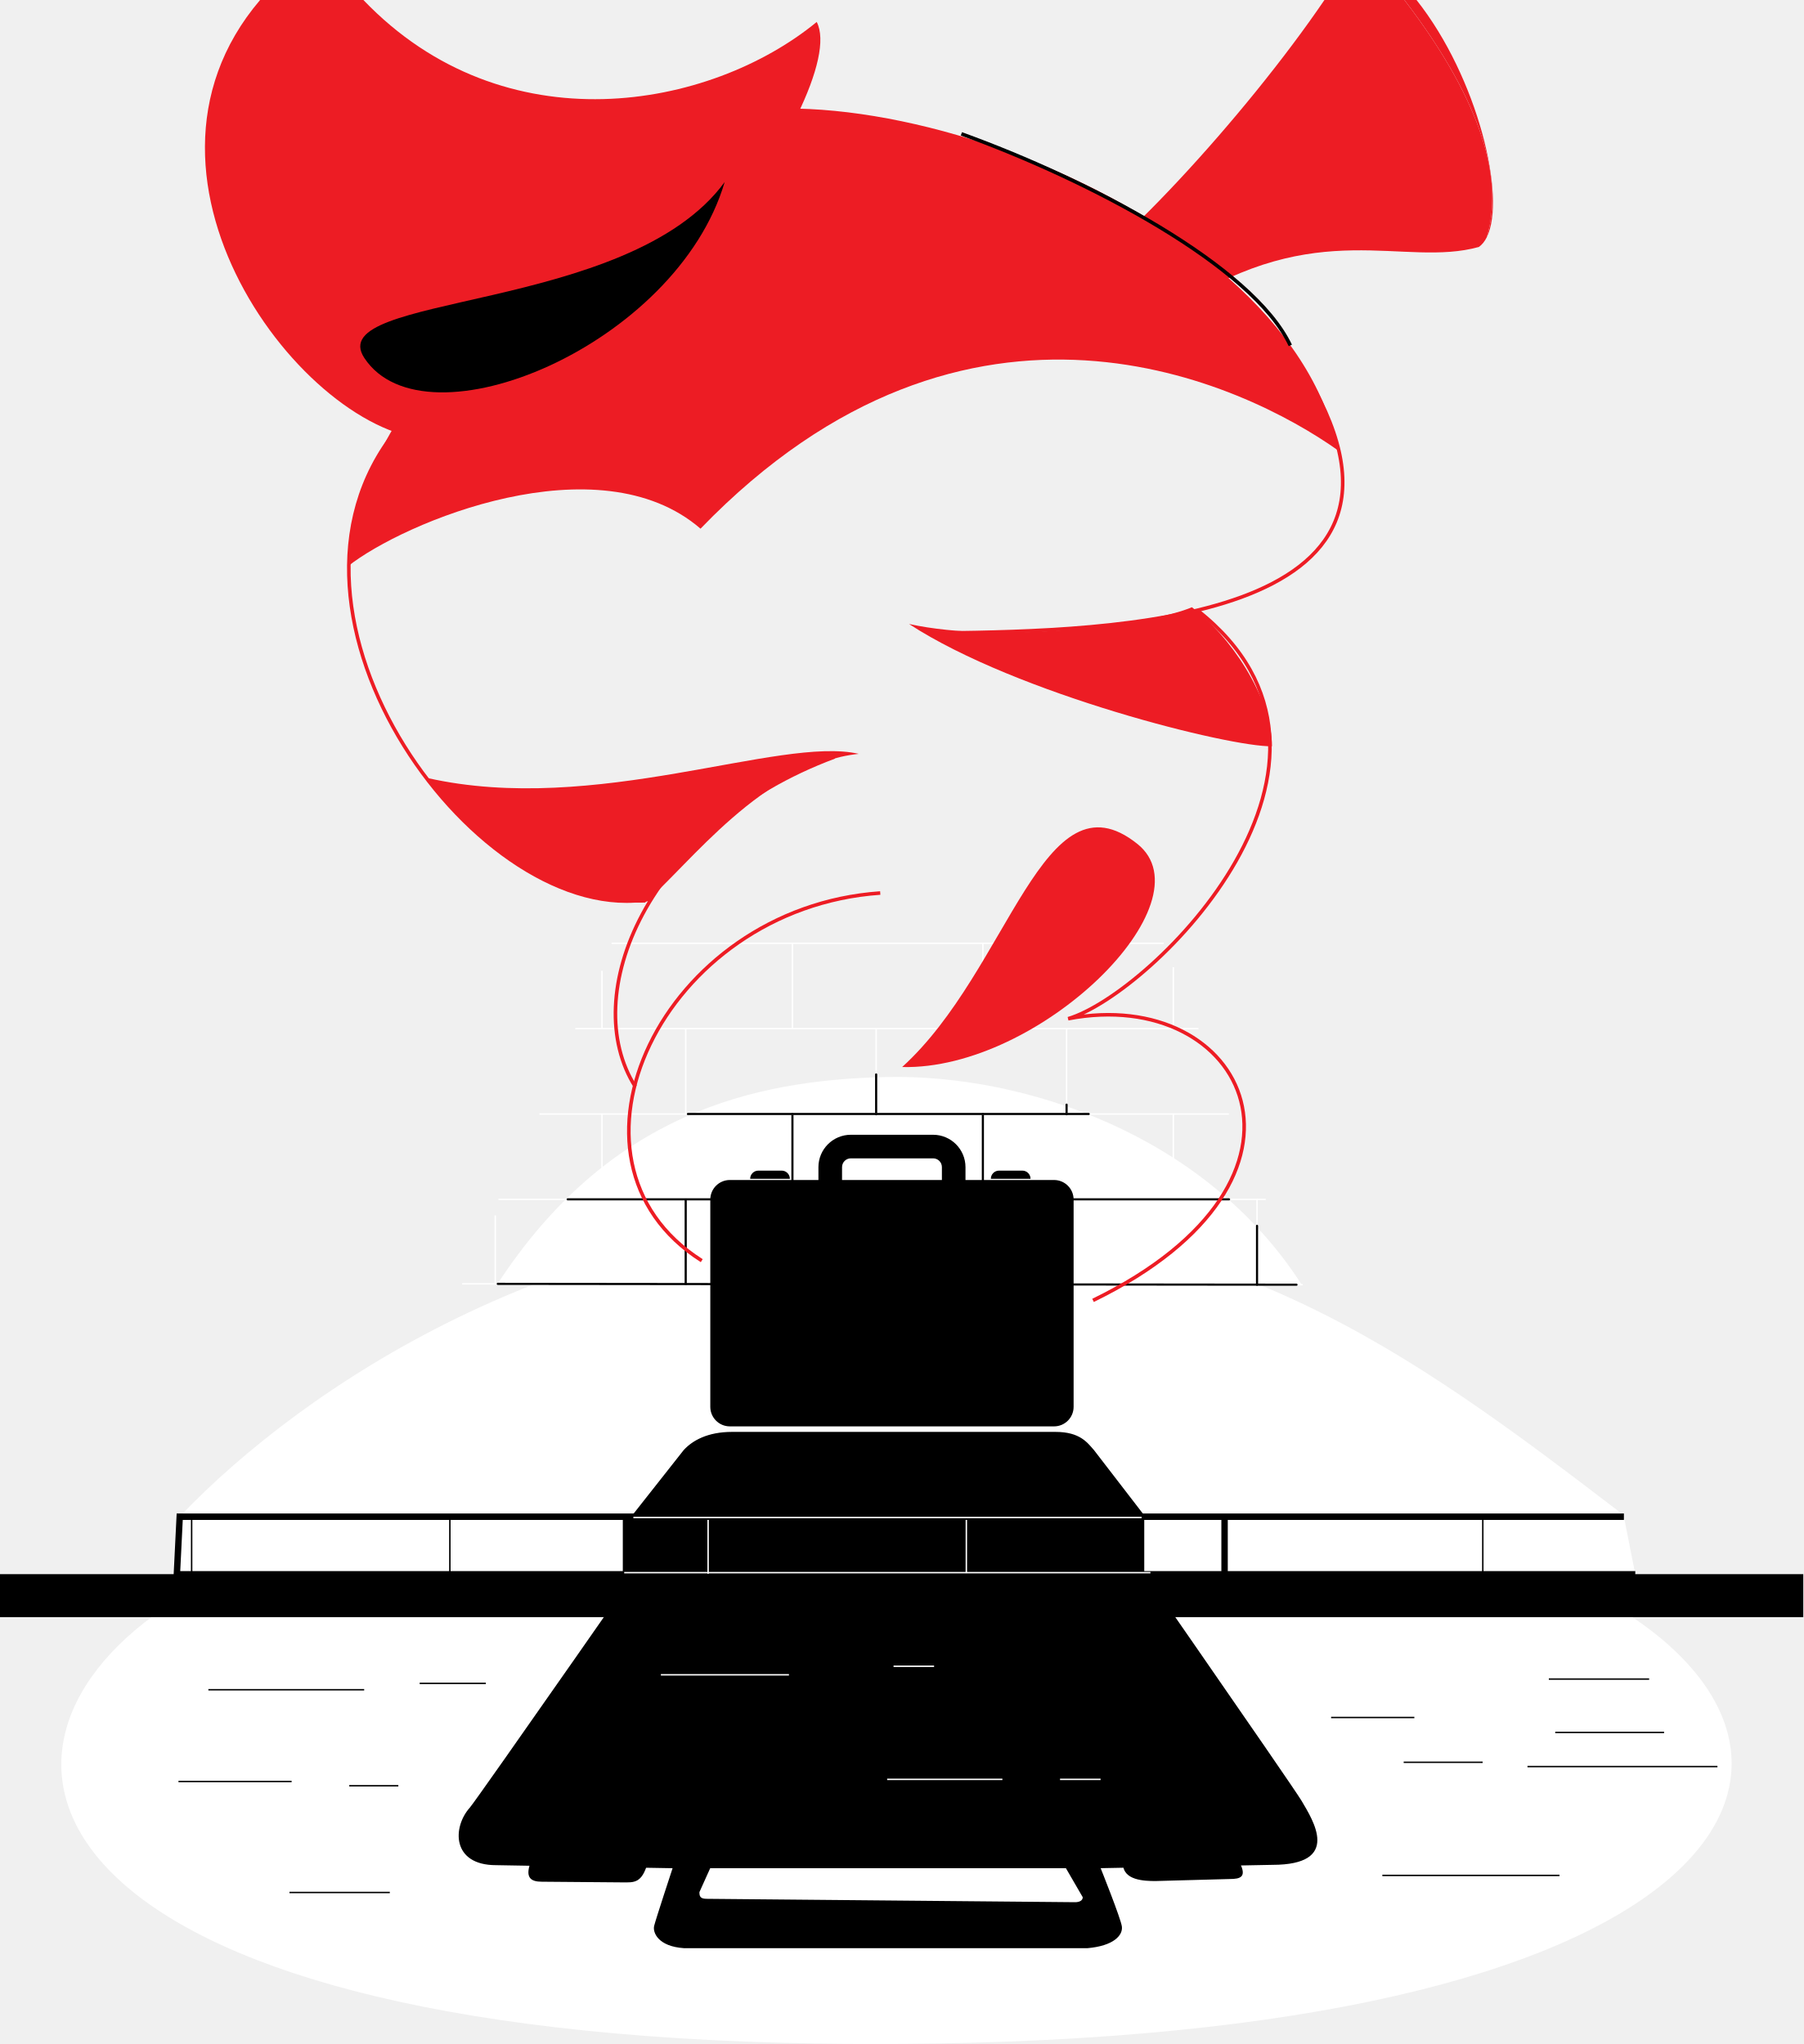
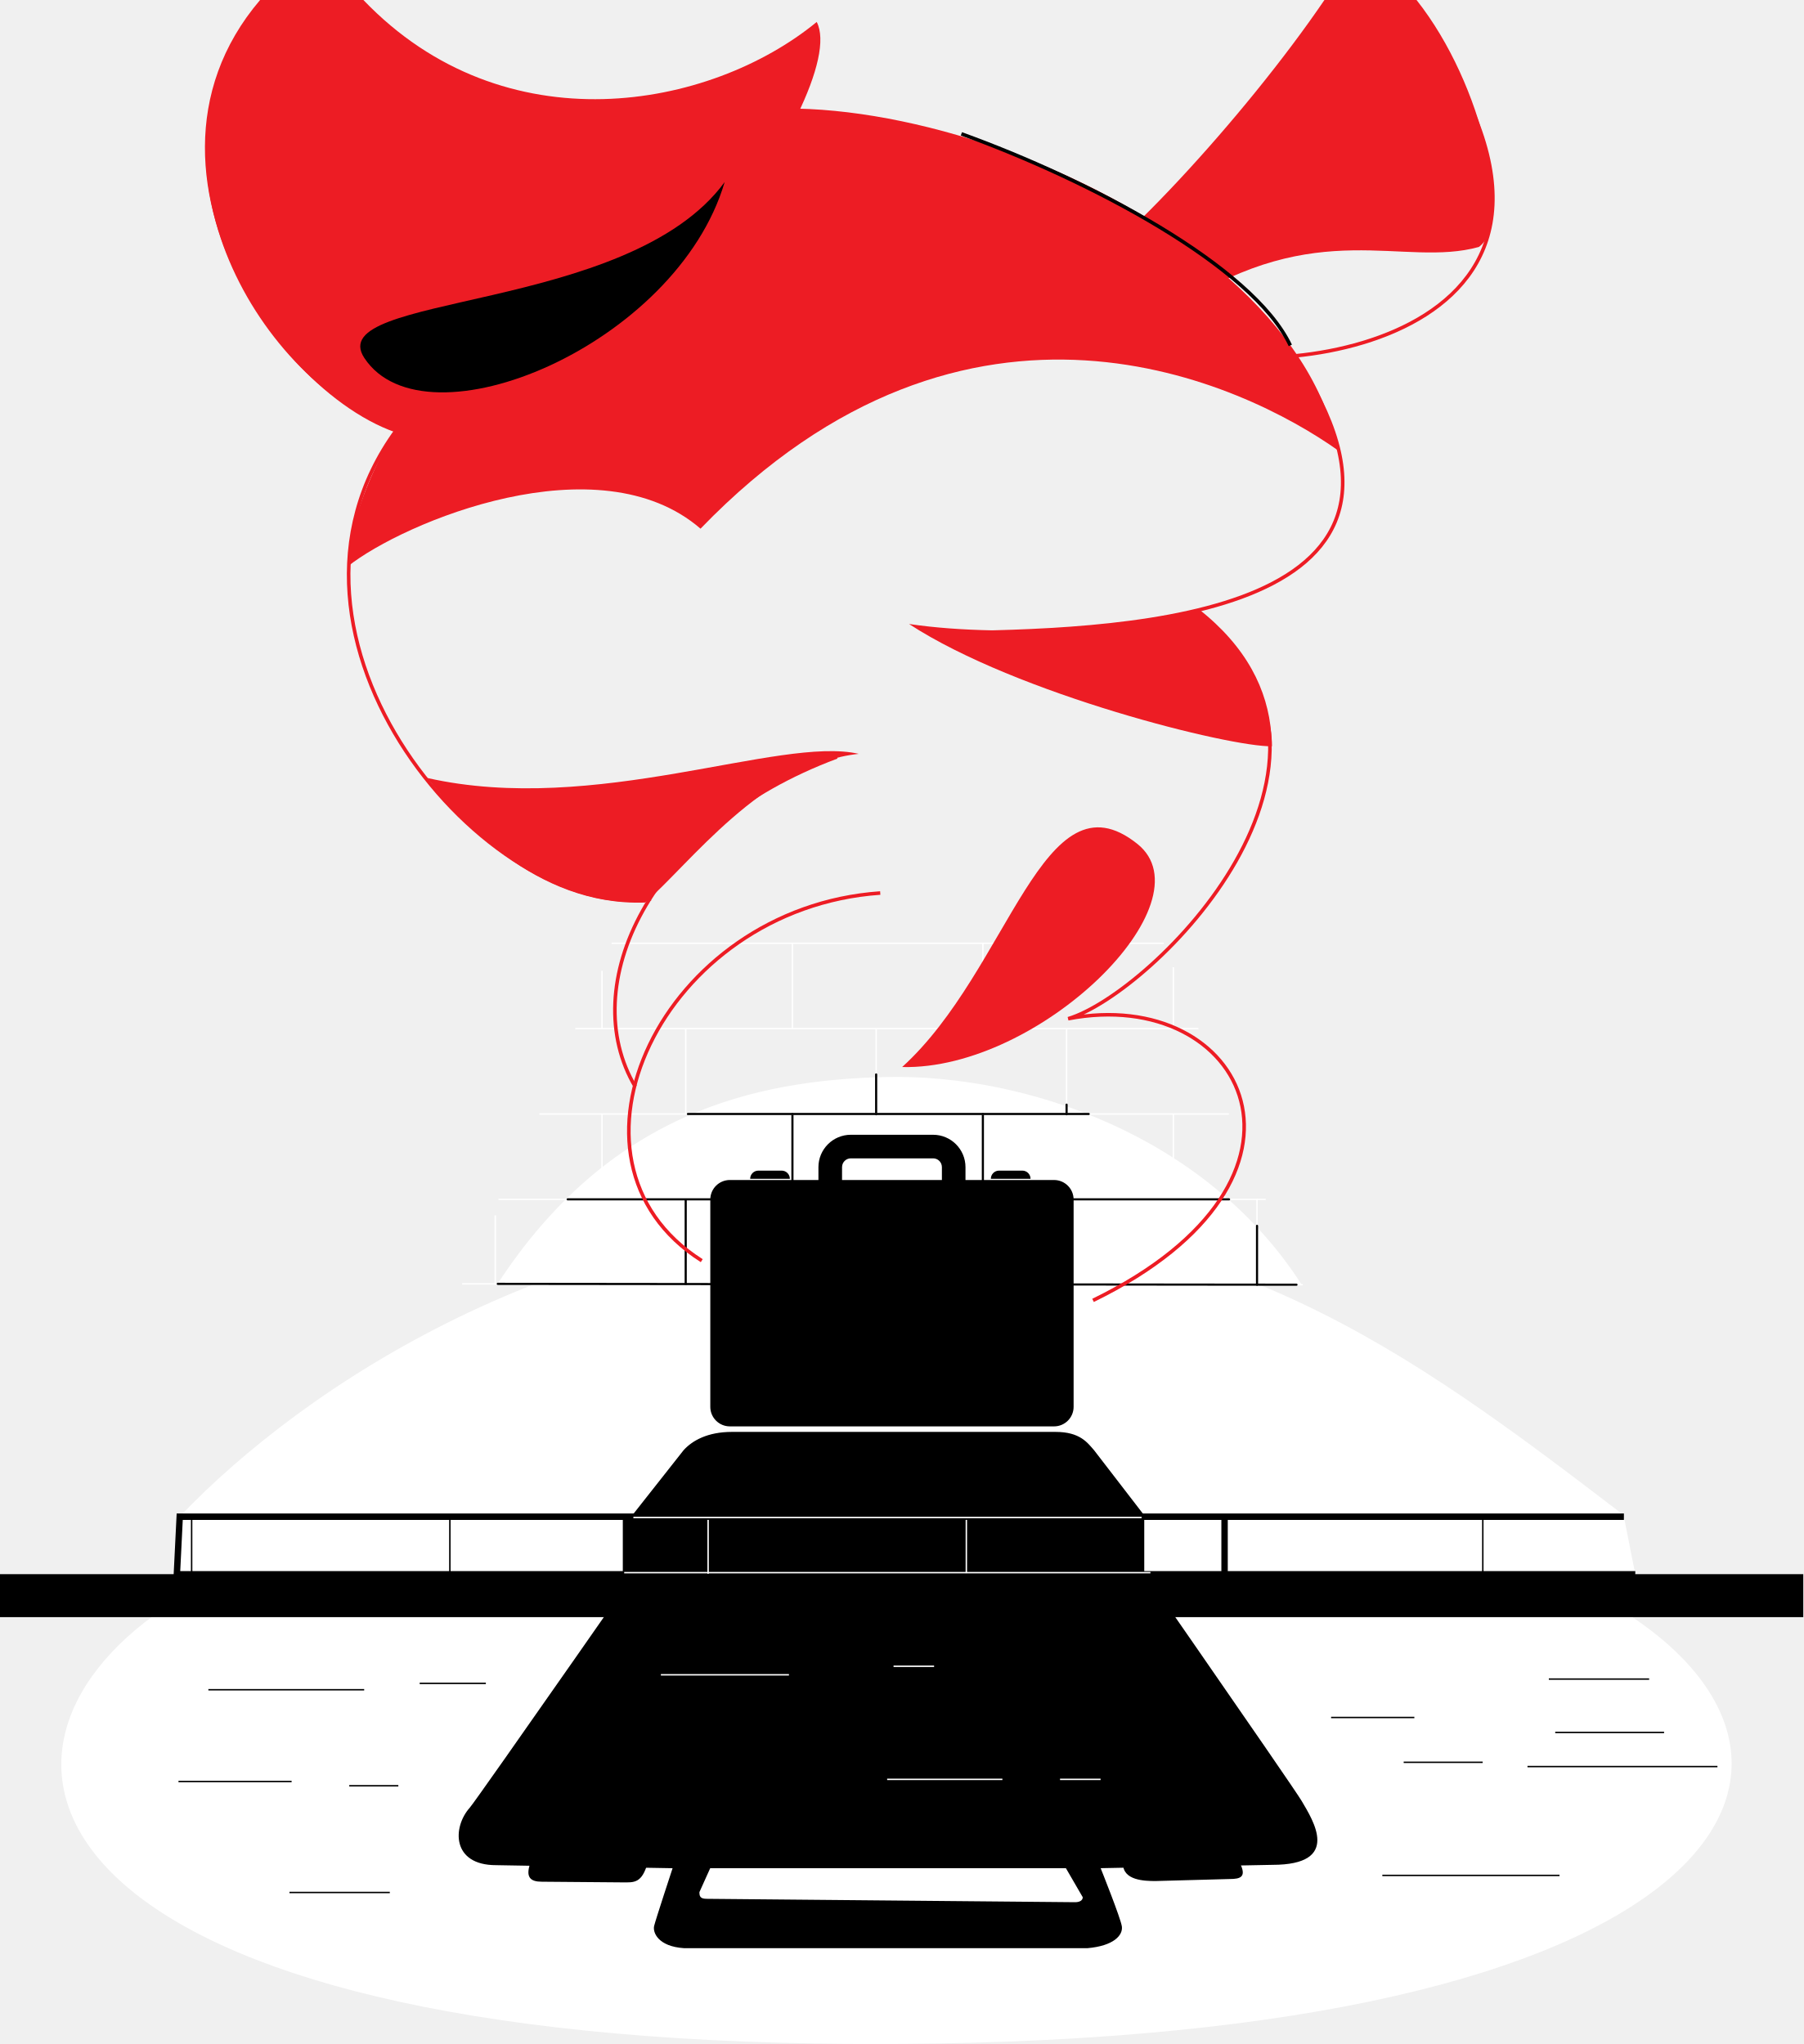
<svg xmlns="http://www.w3.org/2000/svg" id="Layer_1" data-name="Layer 1" viewBox="0 0 2534.74 2873.71">
  <defs>
    <style>.cls-1,.cls-2{fill:#fff;}.cls-11,.cls-2,.cls-3,.cls-5,.cls-7,.cls-8{stroke:#000;}.cls-11,.cls-2,.cls-3,.cls-4,.cls-5,.cls-6,.cls-7,.cls-8,.cls-9{stroke-miterlimit:10;}.cls-2,.cls-3{stroke-width:9px;}.cls-11,.cls-3,.cls-4,.cls-5,.cls-6,.cls-7,.cls-8,.cls-9{fill:none;}.cls-4,.cls-6{stroke:#fff;}.cls-4,.cls-6,.cls-8{stroke-width:2px;}.cls-5,.cls-6{stroke-linecap:round;}.cls-5,.cls-7{stroke-width:3px;}.cls-9{stroke:#ed1c24;}.cls-11,.cls-9{stroke-width:5px;}.cls-10{fill:#ed1c24;}</style>
  </defs>
  <path class="cls-1" d="M698.61,1806.2c156-240,360-288.09,548-292,192-4,447.12,80,583.12,292" />
  <path class="cls-1" d="M2291,2271.19c339.61,224.53,111.65,608.45-1088.11,602.45C69,2868-74.85,2483.72,216.22,2271.19" />
  <path class="cls-1" d="M2282.58,2130.39H254.37c172-180,532.12-420.19,996.24-420.19C1723.05,1710.2,1974.58,1894.39,2282.58,2130.39Z" />
  <path d="M1537.79,2038.81c-9.29-10.52-19.62-25.67-54.14-25.67H1028.83c-34.14,0-55.63,12.15-67.9,25.67L797.46,2246.2h900Z" />
  <polyline class="cls-2" points="2298.61 2213.38 248.61 2213.38 252.61 2132.38 2282.61 2132.38" />
  <line class="cls-3" x1="1721.3" y1="2135.78" x2="1721.3" y2="2219.79" />
  <rect y="2213.15" width="2534.74" height="60.42" />
  <line class="cls-4" x1="963.85" y1="1446.07" x2="963.85" y2="1566.59" />
  <line class="cls-4" x1="1231.54" y1="1446.07" x2="1231.54" y2="1566.59" />
  <line class="cls-4" x1="1499.23" y1="1446.07" x2="1499.23" y2="1566.59" />
  <line class="cls-5" x1="1231.54" y1="1510.56" x2="1231.54" y2="1566.59" />
  <line class="cls-5" x1="1499.23" y1="1553.05" x2="1499.23" y2="1566.59" />
  <line class="cls-4" x1="846.17" y1="1364.91" x2="846.17" y2="1447.02" />
  <line class="cls-4" x1="1113.87" y1="1326.5" x2="1113.87" y2="1447.02" />
  <line class="cls-4" x1="1381.56" y1="1326.5" x2="1381.56" y2="1447.02" />
  <line class="cls-4" x1="1649.25" y1="1359.84" x2="1649.25" y2="1447.02" />
  <line class="cls-4" x1="846.17" y1="1566.2" x2="846.17" y2="1686.72" />
  <line class="cls-5" x1="1113.87" y1="1566.2" x2="1113.87" y2="1686.72" />
  <line class="cls-5" x1="1381.56" y1="1566.2" x2="1381.56" y2="1686.72" />
  <line class="cls-4" x1="1649.25" y1="1566.2" x2="1649.25" y2="1686.72" />
  <line class="cls-6" x1="860.44" y1="1326.2" x2="1634.97" y2="1326.2" />
  <line class="cls-6" x1="809.43" y1="1446.2" x2="1683.79" y2="1446.2" />
  <line class="cls-6" x1="759.05" y1="1566.2" x2="1726.52" y2="1566.2" />
  <line class="cls-5" x1="966.96" y1="1566.2" x2="1530.31" y2="1566.2" />
  <line class="cls-6" x1="701.42" y1="1686.2" x2="1778.39" y2="1686.2" />
  <line class="cls-6" x1="650.41" y1="1804.99" x2="1830.27" y2="1806.2" />
  <line class="cls-4" x1="696.16" y1="1708.72" x2="696.16" y2="1806.22" />
  <line class="cls-7" x1="963.85" y1="1685.71" x2="963.85" y2="1806.22" />
  <line class="cls-8" x1="1499.23" y1="1685.71" x2="1499.23" y2="1806.22" />
  <line class="cls-4" x1="1766.92" y1="1685.71" x2="1766.92" y2="1806.22" />
  <line class="cls-5" x1="1766.92" y1="1723.42" x2="1766.92" y2="1806.22" />
  <line class="cls-5" x1="797.93" y1="1686.2" x2="1727.6" y2="1686.2" />
  <line class="cls-5" x1="699.67" y1="1804.99" x2="1822.41" y2="1806.2" />
  <path d="M1445.94,2108.08H1063.79c-28.69,0-103.7,9.77-114,20.65,0,0-280,402.16-289.41,412.68-24.61,27.45-25.56,80.87,36.93,80.87l248.1,4.28s-23.89,72.47-25.94,81.15c-2.18,9.22,5.61,28.89,41.92,31.27h567.32c36.3-3.18,49.87-17.89,48.23-30.47-1.47-11.26-29.82-82-29.82-82l241.33-4.68c97.73,0,57.24-62.49,41.14-89.94C1817,2510.5,1540,2112.29,1534.81,2104.48c0-.07-25.81,24.2-25.81,24.2S1474.83,2108.08,1445.94,2108.08Zm76,559.27c0,5.11-5.36,7-10.71,7l-518.09-4.76c-9.52,0-10-4.32-10-9.44l15.14-33.6h500Z" />
  <path d="M1742.3,2618.15c10.59,20.77,1.68,23.61-14,23.61l-104.14,2.84c-15.71,0-45.62-.88-45.62-24.31Z" />
  <path d="M910.58,2618.15c-8.14,30.21-19.6,28.34-35.31,28.34l-113.61-.94c-15.71,0-24.61-5.68-14.87-29.72Z" />
  <rect x="875.44" y="2133.39" width="732.96" height="96.01" />
  <line class="cls-8" x1="269.38" y1="2136.8" x2="269.38" y2="2220.81" />
  <line class="cls-8" x1="632.36" y1="2136.8" x2="632.36" y2="2220.81" />
  <line class="cls-4" x1="995.34" y1="2136.8" x2="995.34" y2="2212.56" />
  <line class="cls-4" x1="1358.32" y1="2136.8" x2="1358.32" y2="2211.7" />
  <line class="cls-8" x1="2084.29" y1="2136.8" x2="2084.29" y2="2220.81" />
  <line class="cls-4" x1="890.3" y1="2133.51" x2="1604.65" y2="2133.51" />
  <line class="cls-4" x1="877.39" y1="2211.03" x2="1617.09" y2="2211.03" />
  <path d="M1481.62,1659h-124.5V1640.9a45.56,45.56,0,0,0-45.51-45.5h-115.7a45.55,45.55,0,0,0-45.5,45.5V1659h-124.5a27.48,27.48,0,0,0-27.49,27.48v291.41a27.49,27.49,0,0,0,27.49,27.49h455.71a27.48,27.48,0,0,0,27.48-27.49V1686.5A27.48,27.48,0,0,0,1481.62,1659Zm-298-18.12a12.33,12.33,0,0,1,12.32-12.32h115.7a12.32,12.32,0,0,1,12.32,12.32V1659H1183.59Z" />
  <path d="M1054.46,1657.32a11.51,11.51,0,0,1,11.51-11.51h32.77a11.51,11.51,0,0,1,11.51,11.51Z" />
  <path d="M1392.77,1657.32a11.51,11.51,0,0,1,11.51-11.51h32.77a11.51,11.51,0,0,1,11.51,11.51Z" />
  <line class="cls-8" x1="292.89" y1="2375.65" x2="511.91" y2="2375.65" />
  <line class="cls-8" x1="589.92" y1="2366.65" x2="682.93" y2="2366.65" />
  <line class="cls-8" x1="250.89" y1="2504.66" x2="409.9" y2="2504.66" />
  <line class="cls-8" x1="490.91" y1="2510.66" x2="559.92" y2="2510.66" />
  <line class="cls-8" x1="703.93" y1="2522.66" x2="754.94" y2="2522.66" />
  <line class="cls-8" x1="1973.06" y1="2477.66" x2="2084.07" y2="2477.66" />
  <line class="cls-8" x1="1871.05" y1="2414.65" x2="1988.06" y2="2414.65" />
  <line class="cls-8" x1="2177.08" y1="2360.65" x2="2318.09" y2="2360.65" />
  <line class="cls-8" x1="2186.08" y1="2435.66" x2="2339.1" y2="2435.66" />
  <line class="cls-8" x1="2147.08" y1="2483.66" x2="2414.1" y2="2483.66" />
  <line class="cls-8" x1="1943.06" y1="2636.68" x2="2192.08" y2="2636.68" />
  <line class="cls-8" x1="547.92" y1="2660.68" x2="406.9" y2="2660.68" />
  <line class="cls-4" x1="928.95" y1="2354.65" x2="1108.97" y2="2354.65" />
  <line class="cls-4" x1="1255.99" y1="2342.65" x2="1312.99" y2="2342.65" />
  <line class="cls-4" x1="1246.99" y1="2501.66" x2="1409" y2="2501.66" />
  <line class="cls-4" x1="1490.01" y1="2501.66" x2="1547.02" y2="2501.66" />
  <path class="cls-9" d="M986.4,1772.39c-223.43-141.8-55.25-495.61,250.9-516.87" />
-   <path class="cls-9" d="M1173,1064.17c-265.33,99-360.86,335.92-280.07,463.49" />
-   <path class="cls-9" d="M915,1263.77c-238.78,44.86-567.19-399.36-358-658.83C351.7,522.29,196.08,203,379.7,19.35" />
+   <path class="cls-9" d="M1176.29,1064.17c-266,99-366.86,322.59-283.41,463.49" />
+   <path class="cls-9" d="M915,1263.77c-228.67,32.14-570.67-367.08-358-658.83C351.7,522.29,196.29,218.78,360.69,12" />
  <path class="cls-9" d="M1536.4,1828.25c352.34-171.88,213.74-443.86-35-396,118-35.08,449.72-363.59,181.8-574.1" />
  <path class="cls-9" d="M1325.94,890c232.83-3.19,714.44-12.76,513.51-357.22" />
-   <path class="cls-10" d="M488.92,796.28c78.26-62.15,352.35-177,495.75-53C1362.8,351.86,1749.74,540.48,1880.5,633c-70.27-360.75-771.44-588.15-966-428.67S488.92,611.69,488.92,796.28Z" />
-   <path class="cls-10" d="M1277.76,877.28c130.74,28.7,344.15,0,397.53-23.56,52.62,38.27,112.64,126.89,112.64,195.46C1730.52,1050.77,1429.23,976.13,1277.76,877.28Z" />
+   <path class="cls-9" d="M1670.41,488.16c124.38,51,659.88-13.76,312.74-476.15" />
+   <path class="cls-10" d="M488.92,796.28c78.26-62.15,352.35-177,495.75-53C1362.8,351.86,1749.74,540.48,1880.5,633c-70.27-360.75-771.44-588.15-966-428.67S497.42,613.44,488.92,796.28Z" />
+   <path class="cls-10" d="M1277.76,877.28c144.53,21.41,345.53,1.41,405.4-19.15,52.62,38.27,104.77,122.48,104.77,191.05C1730.52,1050.77,1429.23,976.13,1277.76,877.28Z" />
  <path class="cls-10" d="M600.64,1093.78c236.48,53.42,494.83-59.44,606.44-33.93-135.45,14.72-238.52,156.07-300.36,209.07C750.61,1274.33,643.69,1148,600.64,1093.78Z" />
  <path class="cls-10" d="M1598.73,1186.47c102.55,82-137.13,318.23-330.65,313.71C1419.1,1363.15,1466.22,1080.46,1598.73,1186.47Z" />
-   <path class="cls-10" d="M1974.09,0H1861.66c-111.94,164.52-305.25,373.87-386.61,412-94.23,44.17,182.58,17.67,182.58,17.67,194.35-126.62,315.08-53,421.09-82.45,4.48-3.14,8.17-7.75,11.11-13.61C2112.86,256.75,2087.82,148.69,1974.09,0Z" />
  <path class="cls-10" d="M616.49,617.69C858.86,604.94,1199,128.69,1148,30.89,998.14,153.86,709.39,207.36,510.8,0H365.6C147.22,256.31,441.59,626.9,616.49,617.69Z" />
-   <path class="cls-10" d="M2089.83,333.62C2117.69,278,2077.43,109,1991.13,0h-17C2087.82,148.69,2112.86,256.75,2089.83,333.62Z" />
+   <path class="cls-10" d="M1475.05,412c-94.23,44.17,182.58,17.67,182.58,17.67,194.35-126.62,315.08-53,421.09-82.45,47-32.87,7.81-226.71-87.59-347.23H1861.66C1749.72,164.52,1556.41,373.87,1475.05,412Z" />
  <path class="cls-11" d="M1351.37,188.21C1531,253,1760.69,373.73,1813.7,485.63" />
  <path d="M512.13,503.3c-60.31-91.51,371-61.84,506.49-247.36C950.89,485.63,597.53,632.86,512.13,503.3Z" />
</svg>
